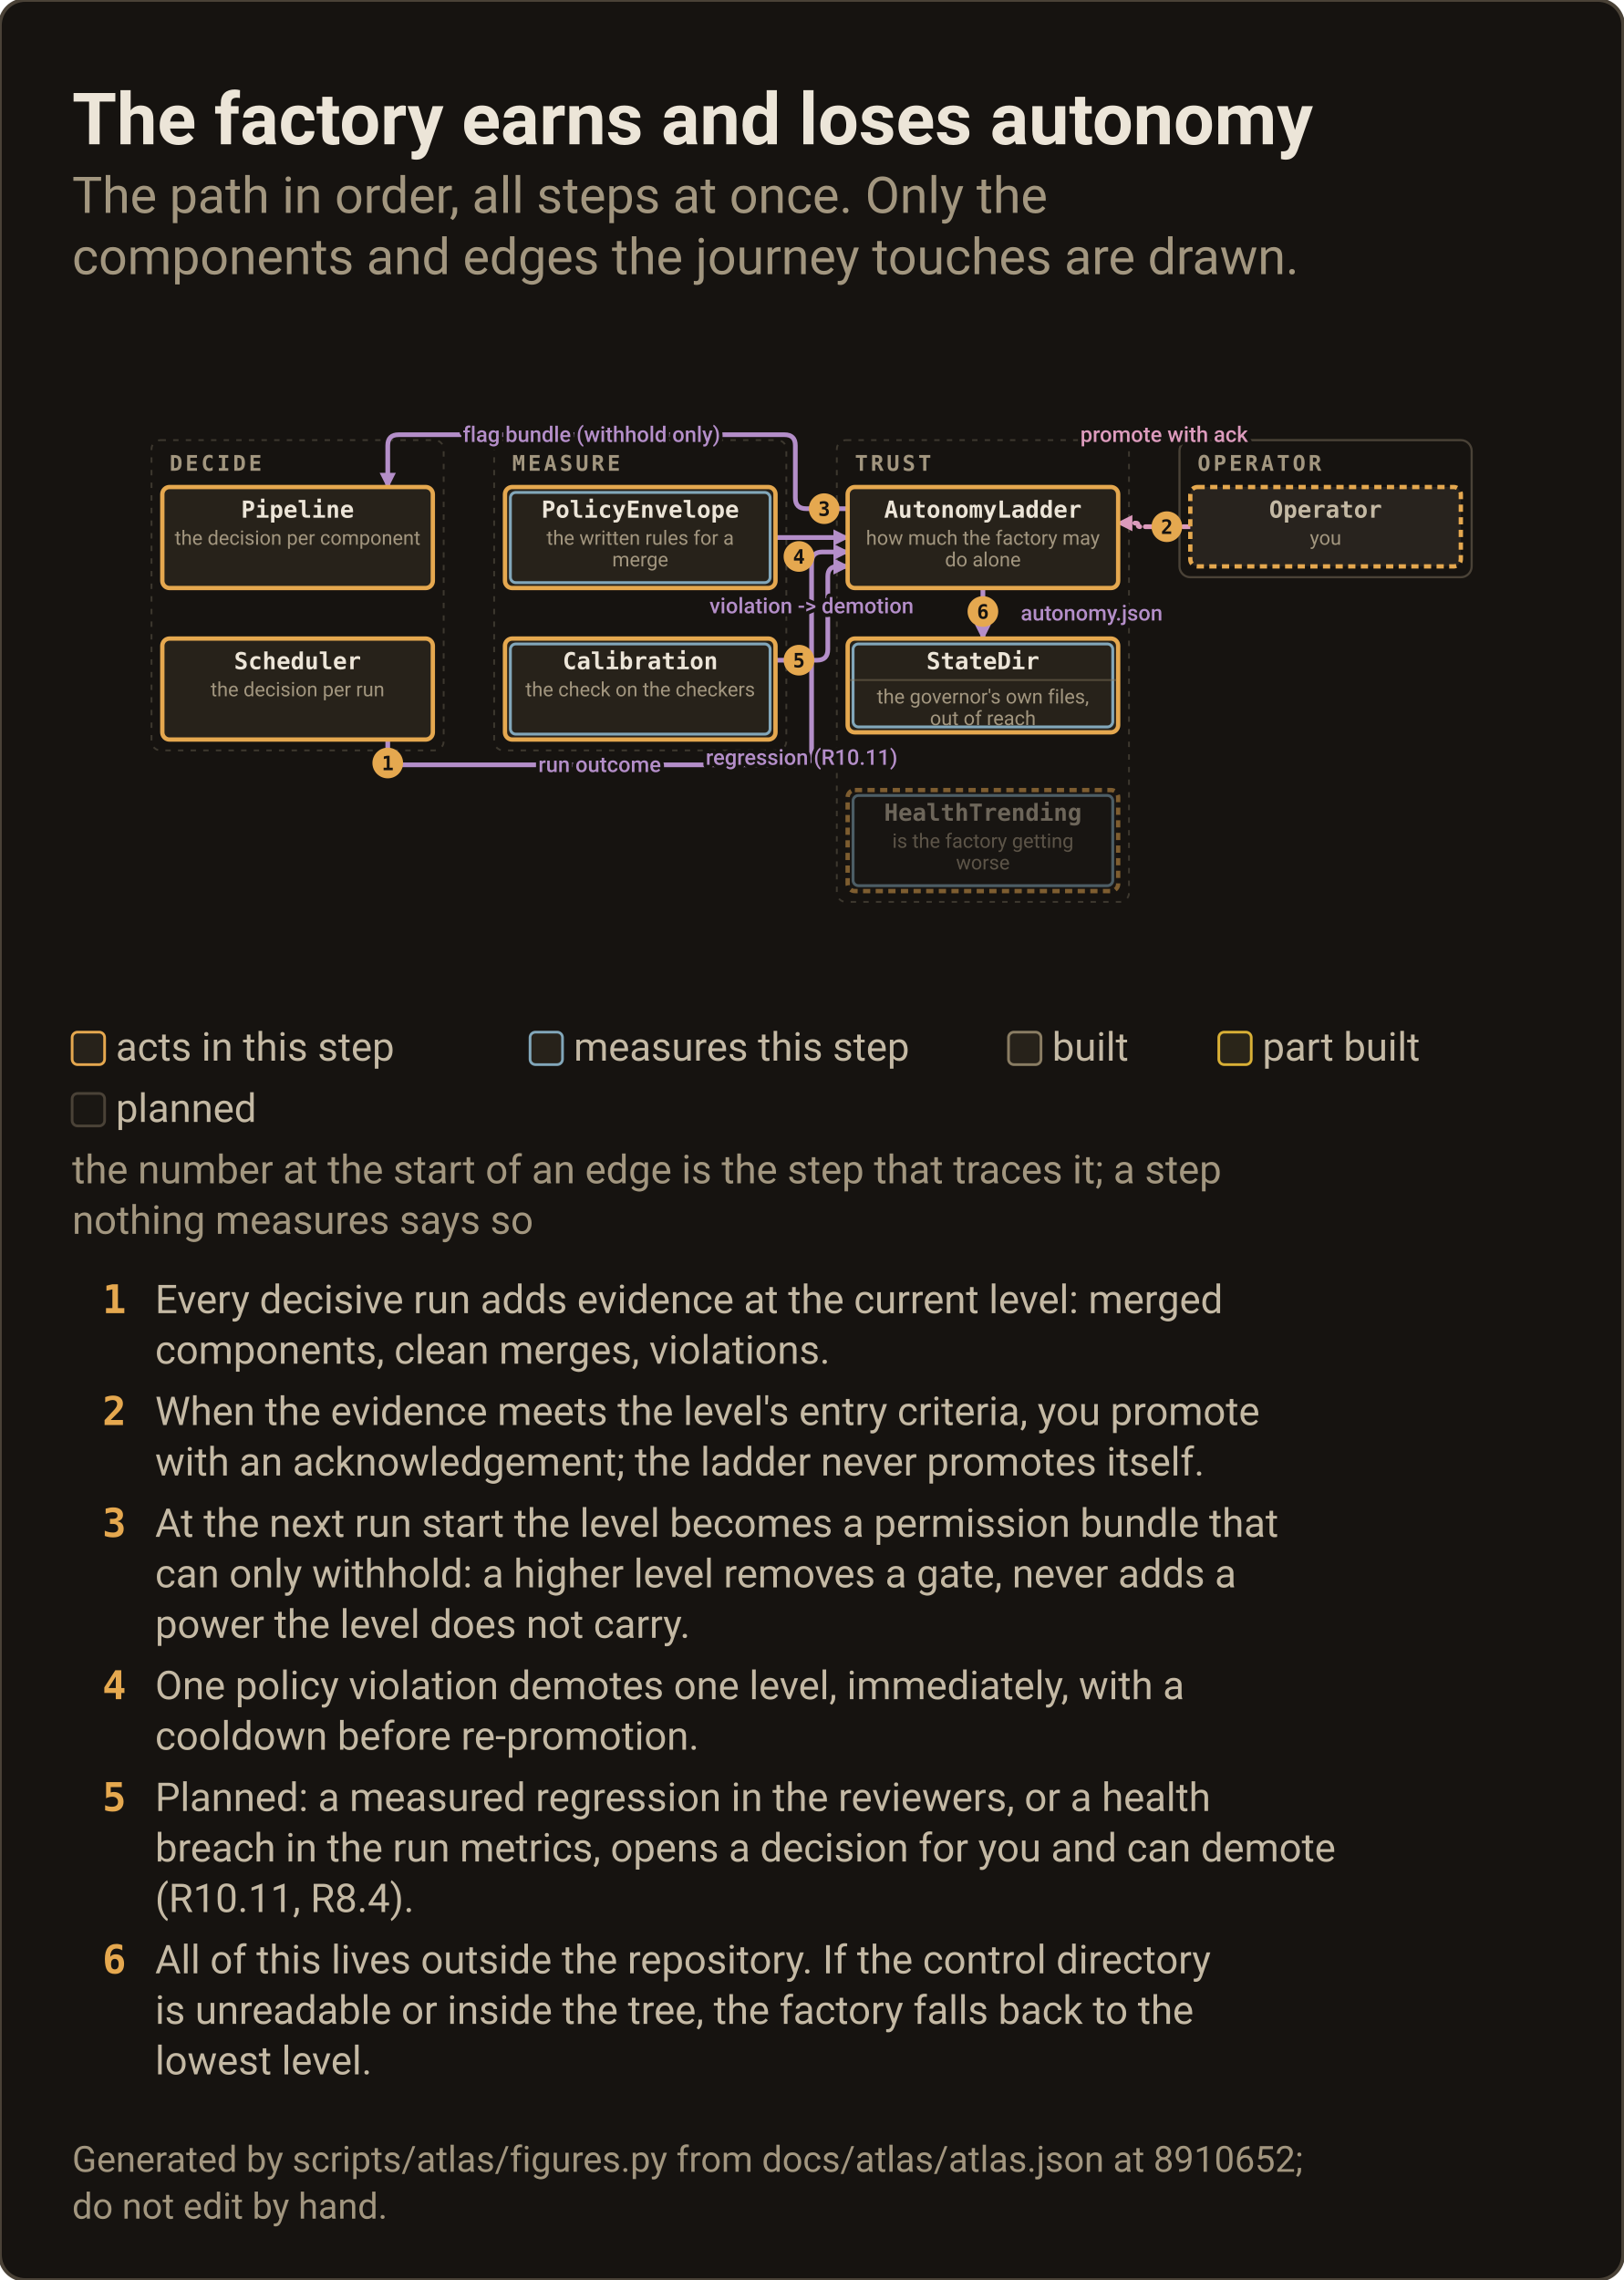
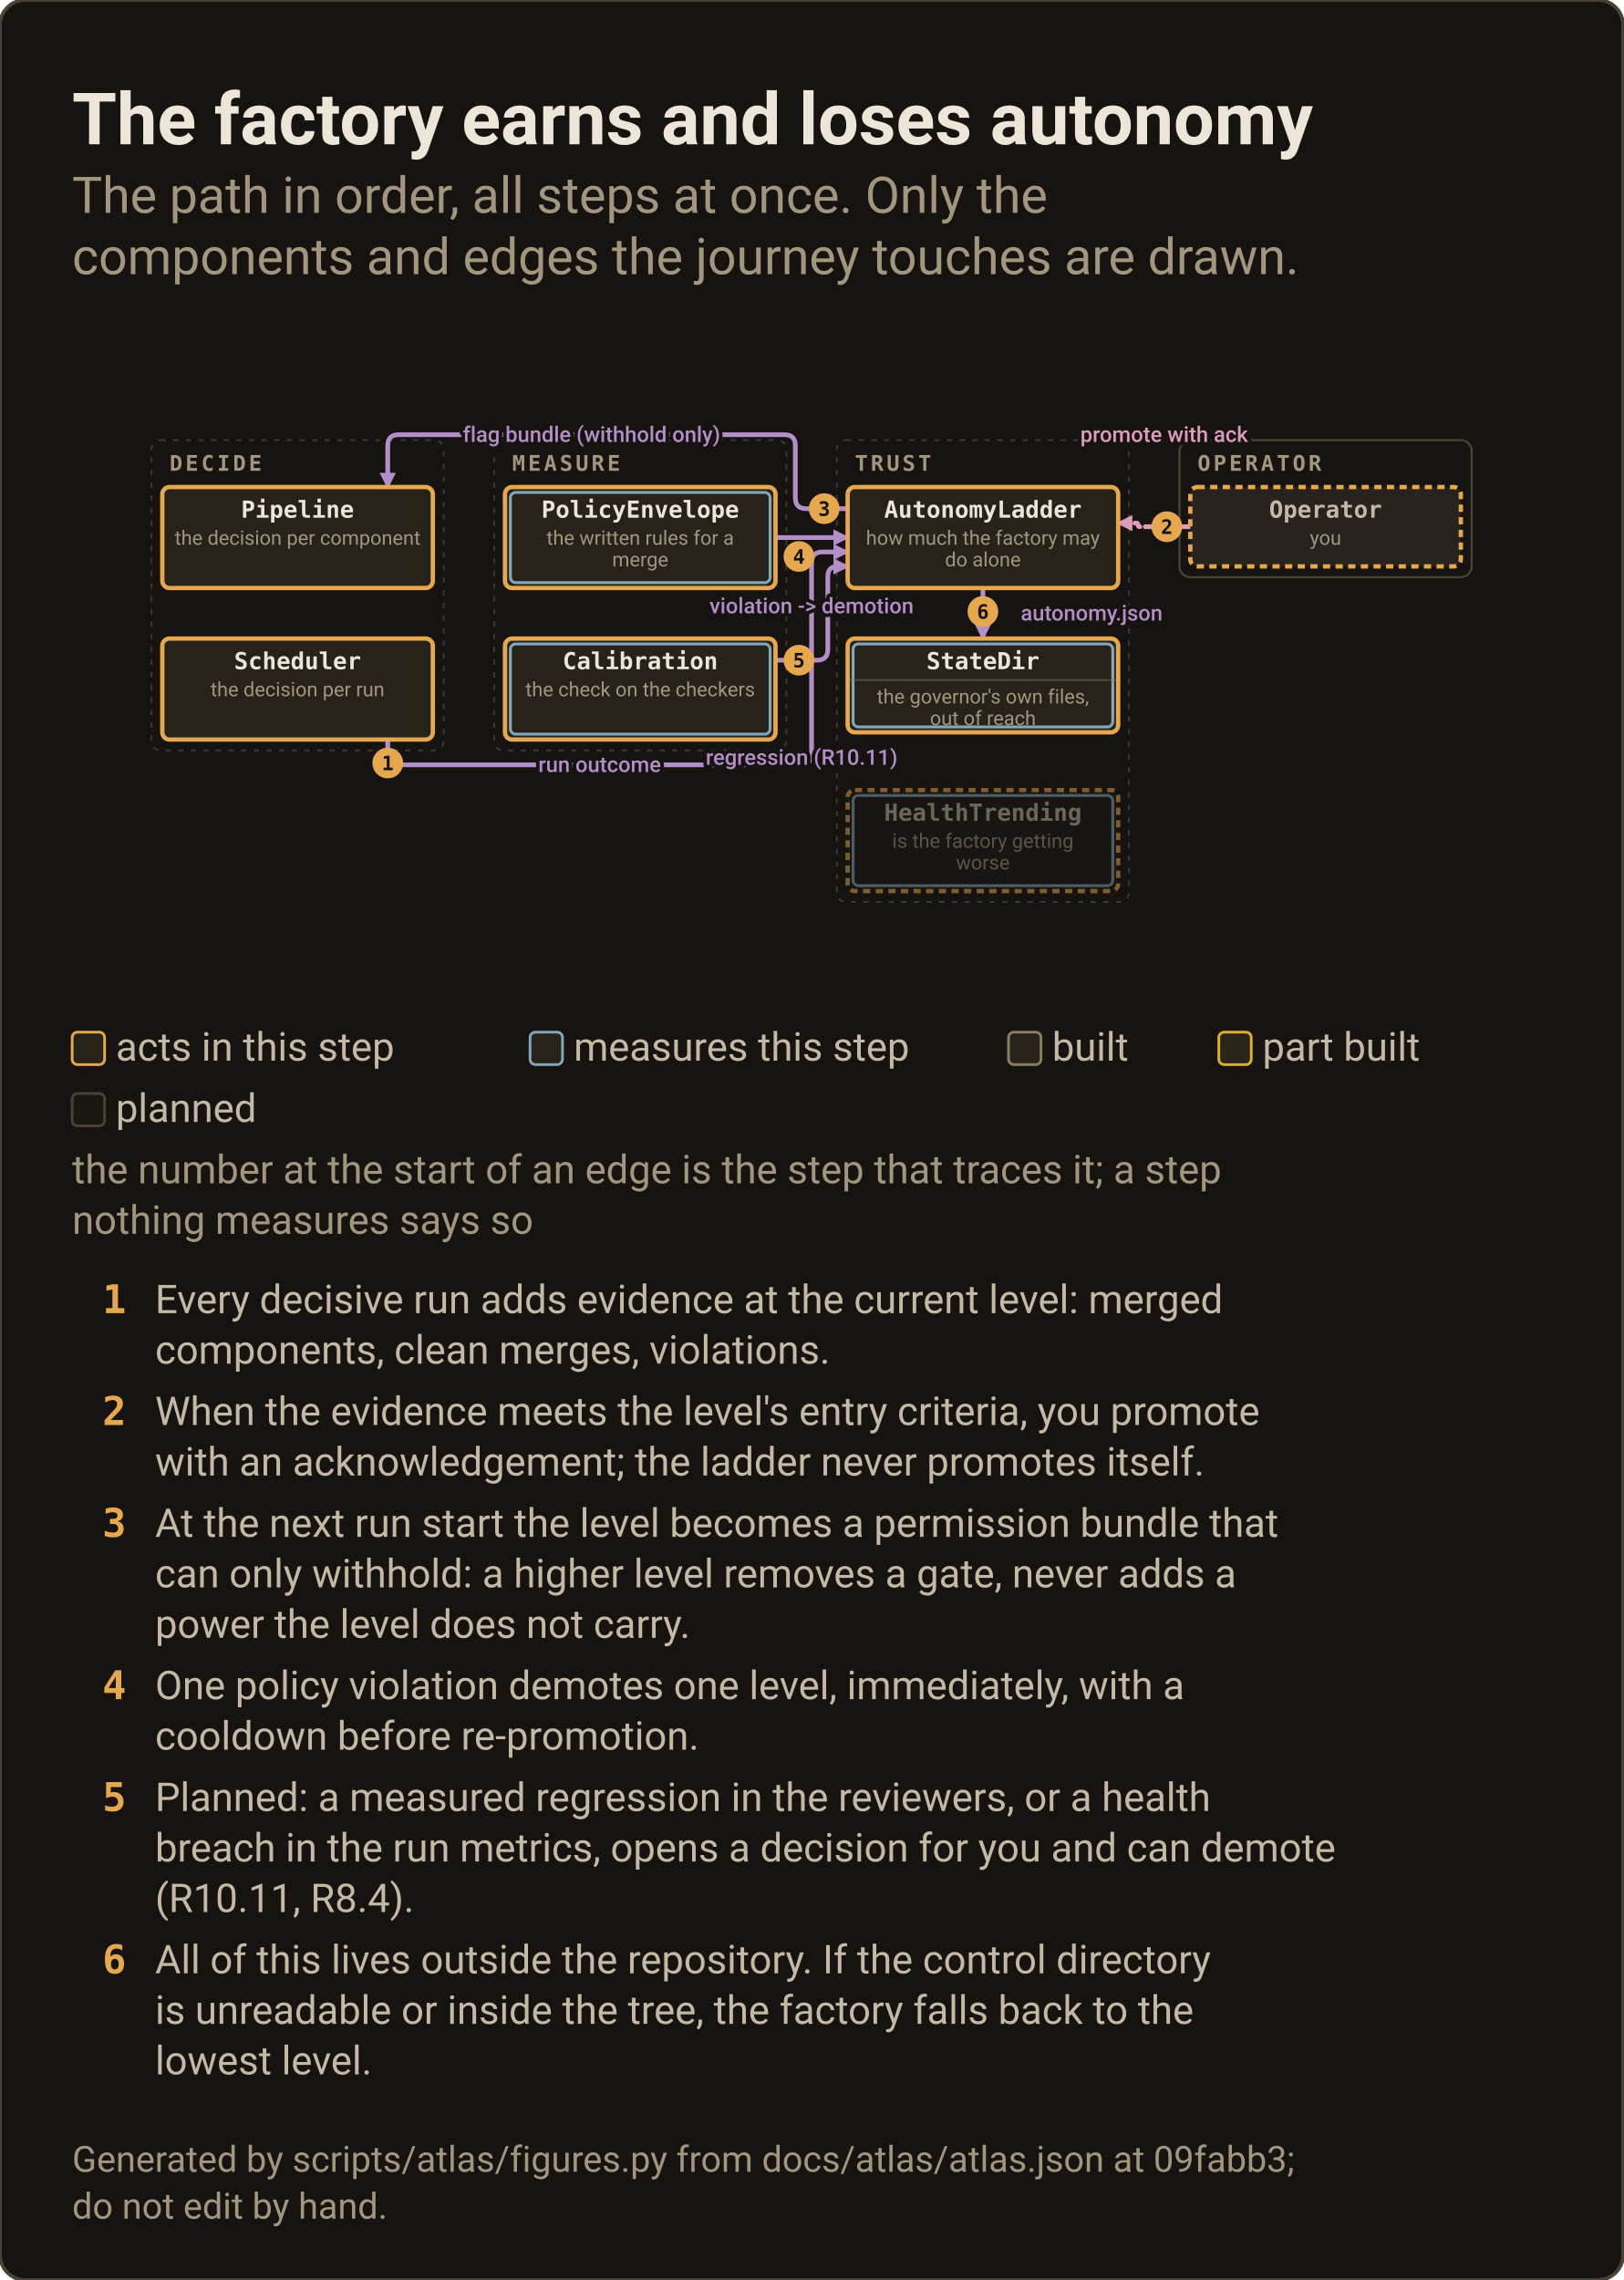
<svg xmlns="http://www.w3.org/2000/svg" width="900" height="1264" viewBox="0 0 900 1264" role="img" aria-label="Journey: The factory earns and loses autonomy">
  <rect x="0" y="0" width="900" height="1264" rx="14" fill="#161310" stroke="#4A4237" stroke-width="2" />
  <text x="40.0" y="80.0" class="c0">The factory earns and loses autonomy</text>
  <text x="40.0" y="118.0" class="c1">The path in order, all steps at once. Only the</text>
  <text x="40.0" y="152.0" class="c1">components and edges the journey touches are drawn.</text>
  <svg id="map" x="76.0" y="170.0" width="748" height="380" viewBox="0 0 748 380" overflow="visible">
    <defs>
      <marker id="map-m-work" viewBox="0 0 8 8" refX="7" refY="4" markerUnits="userSpaceOnUse" markerWidth="9" markerHeight="9" orient="auto-start-reverse">
        <path d="M0,0 L8,4 L0,8 z" fill="#D9CDB2" />
      </marker>
      <marker id="map-m-measure" viewBox="0 0 8 8" refX="7" refY="4" markerUnits="userSpaceOnUse" markerWidth="9" markerHeight="9" orient="auto-start-reverse">
        <path d="M0,0 L8,4 L0,8 z" fill="#82A7BA" />
      </marker>
      <marker id="map-m-feedback" viewBox="0 0 8 8" refX="7" refY="4" markerUnits="userSpaceOnUse" markerWidth="9" markerHeight="9" orient="auto-start-reverse">
        <path d="M0,0 L8,4 L0,8 z" fill="#E39A86" />
      </marker>
      <marker id="map-m-operator" viewBox="0 0 8 8" refX="7" refY="4" markerUnits="userSpaceOnUse" markerWidth="9" markerHeight="9" orient="auto-start-reverse">
        <path d="M0,0 L8,4 L0,8 z" fill="#DD9BBD" />
      </marker>
      <marker id="map-m-trust" viewBox="0 0 8 8" refX="7" refY="4" markerUnits="userSpaceOnUse" markerWidth="9" markerHeight="9" orient="auto-start-reverse">
        <path d="M0,0 L8,4 L0,8 z" fill="#B48EC9" />
      </marker>
      <marker id="map-m-learn" viewBox="0 0 8 8" refX="7" refY="4" markerUnits="userSpaceOnUse" markerWidth="9" markerHeight="9" orient="auto-start-reverse">
        <path d="M0,0 L8,4 L0,8 z" fill="#86C9A9" />
      </marker>
      <marker id="map-m-record" viewBox="0 0 8 8" refX="7" refY="4" markerUnits="userSpaceOnUse" markerWidth="9" markerHeight="9" orient="auto-start-reverse">
        <path d="M0,0 L8,4 L0,8 z" fill="#B7C27C" />
      </marker>
      <marker id="map-m-change" viewBox="0 0 8 8" refX="7" refY="4" markerUnits="userSpaceOnUse" markerWidth="9" markerHeight="9" orient="auto-start-reverse">
        <path d="M0,0 L8,4 L0,8 z" fill="#E26D5A" />
      </marker>
      <marker id="map-m-reach" viewBox="0 0 8 8" refX="7" refY="4" markerUnits="userSpaceOnUse" markerWidth="9" markerHeight="9" orient="auto-start-reverse">
        <path d="M0,0 L8,4 L0,8 z" fill="#E5A84F" />
      </marker>
    </defs>
    <style>#map .node.quiet{opacity:.42}#map .node.planned{opacity:.5}#map .node.planned.quiet{opacity:.3}#map .node.meas .node__box{stroke:#82A7BA;stroke-width:2.2}#map .node.acts .node__box{stroke:#E5A84F;stroke-width:2.4}#map .node__ring{display:none;fill:none;stroke:#82A7BA;stroke-width:1.6}#map .node.meas .node__ring{display:inline}#map .flow.planned{opacity:.35}#map .flowlbl.planned{opacity:.5}#map .flow.off,#map .flowlbl.off{display:none}#map .flow.hot{opacity:1;stroke-opacity:1;stroke-width:2.6}#map .flowlbl.hot{opacity:1}</style>
    <rect x="8.0" y="74.0" width="162.0" height="172.0" rx="5" fill="none" stroke="#A2967F" stroke-opacity=".28" stroke-width="1" stroke-dasharray="3 4" />
    <text x="18.0" y="91.0" class="t3">DECIDE</text>
    <rect x="198.0" y="74.0" width="162.0" height="172.0" rx="5" fill="none" stroke="#A2967F" stroke-opacity=".28" stroke-width="1" stroke-dasharray="3 4" />
    <text x="208.0" y="91.0" class="t3">MEASURE</text>
    <rect x="388.0" y="74.0" width="162.0" height="256.0" rx="5" fill="none" stroke="#A2967F" stroke-opacity=".28" stroke-width="1" stroke-dasharray="3 4" />
    <text x="398.0" y="91.0" class="t3">TRUST</text>
    <rect x="578.0" y="74.0" width="162.0" height="76.0" rx="6" fill="none" stroke="#4A4237" stroke-width="1.2" />
    <text x="588.0" y="91.0" class="t3">OPERATOR</text>
    <g data-layer="flow">
      <path id="map-f48" class="flow trust hot" data-edge="48" data-from="Scheduler" data-to="AutonomyLadder" data-art="run outcome" data-kind="trust" data-layer="trust" d="M 139.0 240.0 L 139.0 248.0 Q 139.0 254.0 145.0 254.0 L 368.0 254.0 Q 374.0 254.0 374.0 248.0 L 374.0 142.0 Q 374.0 136.0 380.0 136.0 L 394.0 136.0" fill="none" stroke="#B48EC9" stroke-opacity="0.82" stroke-width="1.2" stroke-linecap="round" marker-end="url(#map-m-trust)" />
      <path id="map-f67" class="flow trust planned hot" data-edge="67" data-from="Operator" data-to="AutonomyLadder" data-art="promote with ack" data-kind="trust" data-layer="operator" d="M 584.0 122.0 L 556.0 122.0 Q 555.0 122.0 555.0 121.0 L 555.0 121.0 Q 555.0 120.0 554.0 120.0 L 544.0 120.0" fill="none" stroke="#DD9BBD" stroke-opacity="0.82" stroke-width="1.2" stroke-dasharray="4 3" stroke-linecap="round" marker-end="url(#map-m-operator)" />
      <path id="map-f49" class="flow trust hot" data-edge="49" data-from="AutonomyLadder" data-to="Pipeline" data-art="flag bundle (withhold only)" data-kind="trust" data-layer="trust" d="M 394.0 112.0 L 371.0 112.0 Q 365.0 112.0 365.0 106.0 L 365.0 77.0 Q 365.0 71.0 359.0 71.0 L 145.0 71.0 Q 139.0 71.0 139.0 77.0 L 139.0 100.0" fill="none" stroke="#B48EC9" stroke-opacity="0.82" stroke-width="1.2" stroke-linecap="round" marker-end="url(#map-m-trust)" />
      <path id="map-f50" class="flow trust hot" data-edge="50" data-from="PolicyEnvelope" data-to="AutonomyLadder" data-art="violation -&gt; demotion" data-kind="trust" data-layer="trust" d="M 354.0 128.0 L 394.0 128.0" fill="none" stroke="#B48EC9" stroke-opacity="0.82" stroke-width="1.2" stroke-linecap="round" marker-end="url(#map-m-trust)" />
      <path id="map-f51" class="flow trust hot" data-edge="51" data-from="Calibration" data-to="AutonomyLadder" data-art="regression (R10.11)" data-kind="trust" data-layer="trust" d="M 354.0 196.0 L 377.0 196.0 Q 383.0 196.0 383.0 190.0 L 383.0 149.5 Q 383.0 144.0 388.5 144.0 L 394.0 144.0" fill="none" stroke="#B48EC9" stroke-opacity="0.82" stroke-width="1.2" stroke-linecap="round" marker-end="url(#map-m-trust)" />
      <path id="map-f52" class="flow trust hot" data-edge="52" data-from="AutonomyLadder" data-to="StateDir" data-art="autonomy.json" data-kind="trust" data-layer="trust" d="M 469.0 156.0 L 469.0 184.0" fill="none" stroke="#B48EC9" stroke-opacity="0.82" stroke-width="1.2" stroke-linecap="round" marker-end="url(#map-m-trust)" />
    </g>
    <g class="node built acts meas" data-id="PolicyEnvelope" data-kind="component" data-state="built" data-region="measure" role="button" tabindex="0" aria-label="PolicyEnvelope, the written rules for a merge, built">
      <rect class="node__box" x="204.0" y="100.0" width="150.0" height="56.0" rx="4.0" fill="#27221A" stroke="#8A7D63" stroke-width="1.1" />
      <rect class="node__ring" x="207.0" y="103.0" width="144.0" height="50.0" rx="3.0" />
      <text x="279.0" y="117.0" class="t4">PolicyEnvelope</text>
      <g data-layer="job">
        <text x="279.0" y="132.0" class="t5">the written rules for a</text>
        <text x="279.0" y="144.0" class="t5">merge</text>
      </g>
    </g>
    <g class="node built acts meas" data-id="Calibration" data-kind="component" data-state="built" data-region="measure" role="button" tabindex="0" aria-label="Calibration, the check on the checkers, built">
      <rect class="node__box" x="204.0" y="184.0" width="150.0" height="56.0" rx="4.0" fill="#27221A" stroke="#8A7D63" stroke-width="1.1" />
      <rect class="node__ring" x="207.0" y="187.0" width="144.0" height="50.0" rx="3.0" />
      <text x="279.0" y="201.0" class="t4">Calibration</text>
      <g data-layer="job">
        <text x="279.0" y="216.0" class="t5">the check on the checkers</text>
      </g>
    </g>
    <g class="node built acts" data-id="Pipeline" data-kind="component" data-state="built" data-region="decide" role="button" tabindex="0" aria-label="Pipeline, the decision per component, built">
      <rect class="node__box" x="14.0" y="100.0" width="150.0" height="56.0" rx="4.0" fill="#27221A" stroke="#8A7D63" stroke-width="1.1" />
      <rect class="node__ring" x="17.0" y="103.0" width="144.0" height="50.0" rx="3.0" />
      <text x="89.0" y="117.0" class="t4">Pipeline</text>
      <g data-layer="job">
        <text x="89.0" y="132.0" class="t5">the decision per component</text>
      </g>
    </g>
    <g class="node built acts" data-id="Scheduler" data-kind="component" data-state="built" data-region="decide" role="button" tabindex="0" aria-label="Scheduler, the decision per run, built">
      <rect class="node__box" x="14.0" y="184.0" width="150.0" height="56.0" rx="4.0" fill="#27221A" stroke="#8A7D63" stroke-width="1.1" />
      <rect class="node__ring" x="17.0" y="187.0" width="144.0" height="50.0" rx="3.0" />
      <text x="89.0" y="201.0" class="t4">Scheduler</text>
      <g data-layer="job">
        <text x="89.0" y="216.0" class="t5">the decision per run</text>
      </g>
    </g>
    <g class="node built acts" data-id="AutonomyLadder" data-kind="component" data-state="built" data-region="trust" role="button" tabindex="0" aria-label="AutonomyLadder, how much the factory may do alone, built">
      <rect class="node__box" x="394.0" y="100.0" width="150.0" height="56.0" rx="4.0" fill="#27221A" stroke="#8A7D63" stroke-width="1.1" />
      <rect class="node__ring" x="397.0" y="103.0" width="144.0" height="50.0" rx="3.0" />
      <text x="469.0" y="117.0" class="t4">AutonomyLadder</text>
      <g data-layer="job">
        <text x="469.0" y="132.0" class="t5">how much the factory may</text>
        <text x="469.0" y="144.0" class="t5">do alone</text>
      </g>
    </g>
    <g class="node built acts meas" data-id="StateDir" data-kind="store" data-state="built" data-region="trust" role="button" tabindex="0" aria-label="StateDir, the governor's own files, out of reach, built">
      <rect class="node__box" x="394.0" y="184.0" width="150.0" height="52.0" rx="4.0" fill="#27221A" stroke="#8A7D63" stroke-width="1.1" />
      <rect class="node__ring" x="397.0" y="187.0" width="144.0" height="46.0" rx="3.0" />
      <text x="469.0" y="201.0" class="t4">StateDir</text>
      <line x1="395.0" y1="207.0" x2="543.0" y2="207.0" stroke="#8A7D63" stroke-opacity=".45" stroke-width="1" />
      <g data-layer="job">
        <text x="469.0" y="220.0" class="t5">the governor's own files,</text>
        <text x="469.0" y="232.0" class="t5">out of reach</text>
      </g>
    </g>
    <g class="node planned acts meas" data-id="HealthTrending" data-kind="component" data-state="planned" data-region="trust" role="button" tabindex="0" aria-label="HealthTrending, is the factory getting worse, planned">
      <rect class="node__box" x="394.0" y="268.0" width="150.0" height="56.0" rx="4.0" fill="#1A1713" stroke="#4A4237" stroke-width="1.1" stroke-dasharray="4 3" />
      <rect class="node__ring" x="397.0" y="271.0" width="144.0" height="50.0" rx="3.0" />
      <text x="469.0" y="285.0" class="t6">HealthTrending</text>
      <g data-layer="job">
        <text x="469.0" y="300.0" class="t5">is the factory getting</text>
        <text x="469.0" y="312.0" class="t5">worse</text>
      </g>
    </g>
    <g class="node actor acts" data-id="Operator" data-kind="actor" data-state="planned" data-region="operator" role="button" tabindex="0" aria-label="Operator, you, outside">
      <rect class="node__box" x="584.0" y="100.0" width="150.0" height="44.0" rx="4.0" fill="#28231E" stroke="#A2967F" stroke-width="1.1" stroke-dasharray="4 3" />
      <rect class="node__ring" x="587.0" y="103.0" width="144.0" height="38.0" rx="3.0" />
      <text x="659.0" y="117.0" class="t6">Operator</text>
      <g data-layer="job">
        <text x="659.0" y="132.0" class="t5">you</text>
      </g>
    </g>
    <g data-layer="flow">
      <g class="flowlbl trust hot" data-edge="48" data-from="Scheduler" data-to="AutonomyLadder" data-layer="trust">
        <text x="256.5" y="258.0" class="t1">run outcome</text>
      </g>
      <g class="flowlbl trust planned hot" data-edge="67" data-from="Operator" data-to="AutonomyLadder" data-layer="operator">
        <text x="569.5" y="75.0" class="t2">promote with ack</text>
      </g>
      <g class="flowlbl trust hot" data-edge="49" data-from="AutonomyLadder" data-to="Pipeline" data-layer="trust">
        <text x="252.0" y="75.0" class="t1">flag bundle (withhold only)</text>
      </g>
      <g class="flowlbl trust hot" data-edge="50" data-from="PolicyEnvelope" data-to="AutonomyLadder" data-layer="trust">
        <text x="374.0" y="170.0" class="t1">violation -&gt; demotion</text>
      </g>
      <g class="flowlbl trust hot" data-edge="51" data-from="Calibration" data-to="AutonomyLadder" data-layer="trust">
        <text x="368.5" y="254.0" class="t1">regression (R10.11)</text>
      </g>
      <g class="flowlbl trust hot" data-edge="52" data-from="AutonomyLadder" data-to="StateDir" data-layer="trust">
        <text x="529.3" y="174.0" class="t1">autonomy.json</text>
      </g>
    </g>
    <g data-layer="steps">
      <g class="step" data-edge="48">
        <circle cx="139.0" cy="253.0" r="8.5" fill="#E5A84F" />
        <text x="139.0" y="257.0" class="t0">1</text>
      </g>
      <g class="step" data-edge="67">
        <circle cx="571.0" cy="122.0" r="8.5" fill="#E5A84F" />
        <text x="571.0" y="126.0" class="t0">2</text>
      </g>
      <g class="step" data-edge="49">
        <circle cx="381.0" cy="112.0" r="8.5" fill="#E5A84F" />
        <text x="381.0" y="116.0" class="t0">3</text>
      </g>
      <g class="step" data-edge="50">
        <circle cx="367.0" cy="138.5" r="8.5" fill="#E5A84F" />
        <text x="367.0" y="142.5" class="t0">4</text>
      </g>
      <g class="step" data-edge="51">
        <circle cx="367.0" cy="196.0" r="8.5" fill="#E5A84F" />
        <text x="367.0" y="200.0" class="t0">5</text>
      </g>
      <g class="step" data-edge="52">
        <circle cx="469.0" cy="169.0" r="8.5" fill="#E5A84F" />
        <text x="469.0" y="173.0" class="t0">6</text>
      </g>
    </g>
    <style>#map .t0{font-family:ui-monospace,"SF Mono",SFMono-Regular,"JetBrains Mono",Menlo,Consolas,monospace;font-size:11.0px;font-weight:700;fill:#161310;text-anchor:middle}#map .t1{font-family:ui-sans-serif,system-ui,-apple-system,"SF Pro Text","Segoe UI",Roboto,"Helvetica Neue",Arial,sans-serif;font-size:12.0px;font-weight:500;fill:#B48EC9;text-anchor:middle;paint-order:stroke;stroke:#161310;stroke-width:4;stroke-linejoin:round}#map .t2{font-family:ui-sans-serif,system-ui,-apple-system,"SF Pro Text","Segoe UI",Roboto,"Helvetica Neue",Arial,sans-serif;font-size:12.0px;font-weight:500;fill:#DD9BBD;text-anchor:middle;paint-order:stroke;stroke:#161310;stroke-width:4;stroke-linejoin:round}#map .t3{font-family:ui-monospace,"SF Mono",SFMono-Regular,"JetBrains Mono",Menlo,Consolas,monospace;font-size:12.0px;font-weight:600;fill:#A2967F;text-anchor:start;letter-spacing:.13em}#map .t4{font-family:ui-monospace,"SF Mono",SFMono-Regular,"JetBrains Mono",Menlo,Consolas,monospace;font-size:13.0px;font-weight:600;fill:#ECE5D8;text-anchor:middle}#map .t5{font-family:ui-sans-serif,system-ui,-apple-system,"SF Pro Text","Segoe UI",Roboto,"Helvetica Neue",Arial,sans-serif;font-size:11.0px;font-weight:400;fill:#A2967F;text-anchor:middle}#map .t6{font-family:ui-monospace,"SF Mono",SFMono-Regular,"JetBrains Mono",Menlo,Consolas,monospace;font-size:13.0px;font-weight:600;fill:#C4B9A4;text-anchor:middle}</style>
  </svg>
  <rect x="40.0" y="572.2" width="18" height="18" rx="3" fill="#27221A" stroke="#E5A84F" stroke-width="1.5" />
  <text x="64.2" y="588.0" class="c2">acts in this step</text>
  <rect x="293.9" y="572.2" width="18" height="18" rx="3" fill="#27221A" stroke="#82A7BA" stroke-width="1.5" />
  <text x="318.1" y="588.0" class="c2">measures this step</text>
  <rect x="559.2" y="572.2" width="18" height="18" rx="3" fill="#27221A" stroke="#8A7D63" stroke-width="1.5" />
  <text x="583.4" y="588.0" class="c2">built</text>
  <rect x="675.8" y="572.2" width="18" height="18" rx="3" fill="#2A2519" stroke="#D9B036" stroke-width="1.5" />
  <text x="700.0" y="588.0" class="c2">part built</text>
  <rect x="40.0" y="606.2" width="18" height="18" rx="3" fill="#1A1713" stroke="#4A4237" stroke-width="1.5" />
  <text x="64.2" y="622.0" class="c2">planned</text>
  <text x="40.0" y="656.0" class="c3">the number at the start of an edge is the step that traces it; a step</text>
  <text x="40.0" y="684.0" class="c3">nothing measures says so</text>
  <text x="70.0" y="728.0" class="c4">1</text>
  <text x="86.0" y="728.0" class="c2">Every decisive run adds evidence at the current level: merged</text>
  <text x="86.0" y="756.0" class="c2">components, clean merges, violations.</text>
  <text x="70.0" y="790.0" class="c4">2</text>
  <text x="86.0" y="790.0" class="c2">When the evidence meets the level's entry criteria, you promote</text>
  <text x="86.0" y="818.0" class="c2">with an acknowledgement; the ladder never promotes itself.</text>
  <text x="70.0" y="852.0" class="c4">3</text>
  <text x="86.0" y="852.0" class="c2">At the next run start the level becomes a permission bundle that</text>
  <text x="86.0" y="880.0" class="c2">can only withhold: a higher level removes a gate, never adds a</text>
  <text x="86.0" y="908.0" class="c2">power the level does not carry.</text>
  <text x="70.0" y="942.0" class="c4">4</text>
  <text x="86.0" y="942.0" class="c2">One policy violation demotes one level, immediately, with a</text>
  <text x="86.0" y="970.0" class="c2">cooldown before re-promotion.</text>
  <text x="70.0" y="1004.0" class="c4">5</text>
  <text x="86.0" y="1004.0" class="c2">Planned: a measured regression in the reviewers, or a health</text>
  <text x="86.0" y="1032.0" class="c2">breach in the run metrics, opens a decision for you and can demote</text>
  <text x="86.0" y="1060.0" class="c2">(R10.11, R8.4).</text>
  <text x="70.0" y="1094.0" class="c4">6</text>
  <text x="86.0" y="1094.0" class="c2">All of this lives outside the repository. If the control directory</text>
  <text x="86.0" y="1122.0" class="c2">is unreadable or inside the tree, the factory falls back to the</text>
  <text x="86.0" y="1150.0" class="c2">lowest level.</text>
-   <text x="40.0" y="1204.0" class="c5">Generated by scripts/atlas/figures.py from docs/atlas/atlas.json at 8910652;</text>
+   <text x="40.0" y="1204.0" class="c5">Generated by scripts/atlas/figures.py from docs/atlas/atlas.json at 09fabb3;</text>
  <text x="40.0" y="1230.0" class="c5">do not edit by hand.</text>
  <style>.c0{font-family:ui-sans-serif,system-ui,-apple-system,"SF Pro Text","Segoe UI",Roboto,"Helvetica Neue",Arial,sans-serif;font-size:40.0px;font-weight:600;fill:#ECE5D8;text-anchor:start}.c1{font-family:ui-sans-serif,system-ui,-apple-system,"SF Pro Text","Segoe UI",Roboto,"Helvetica Neue",Arial,sans-serif;font-size:28.0px;font-weight:400;fill:#A2967F;text-anchor:start}.c2{font-family:ui-sans-serif,system-ui,-apple-system,"SF Pro Text","Segoe UI",Roboto,"Helvetica Neue",Arial,sans-serif;font-size:22.0px;font-weight:400;fill:#C4B9A4;text-anchor:start}.c3{font-family:ui-sans-serif,system-ui,-apple-system,"SF Pro Text","Segoe UI",Roboto,"Helvetica Neue",Arial,sans-serif;font-size:22.0px;font-weight:400;fill:#A2967F;text-anchor:start}.c4{font-family:ui-monospace,"SF Mono",SFMono-Regular,"JetBrains Mono",Menlo,Consolas,monospace;font-size:22.0px;font-weight:700;fill:#E5A84F;text-anchor:end}.c5{font-family:ui-sans-serif,system-ui,-apple-system,"SF Pro Text","Segoe UI",Roboto,"Helvetica Neue",Arial,sans-serif;font-size:20.0px;font-weight:400;fill:#A2967F;text-anchor:start}</style>
</svg>
